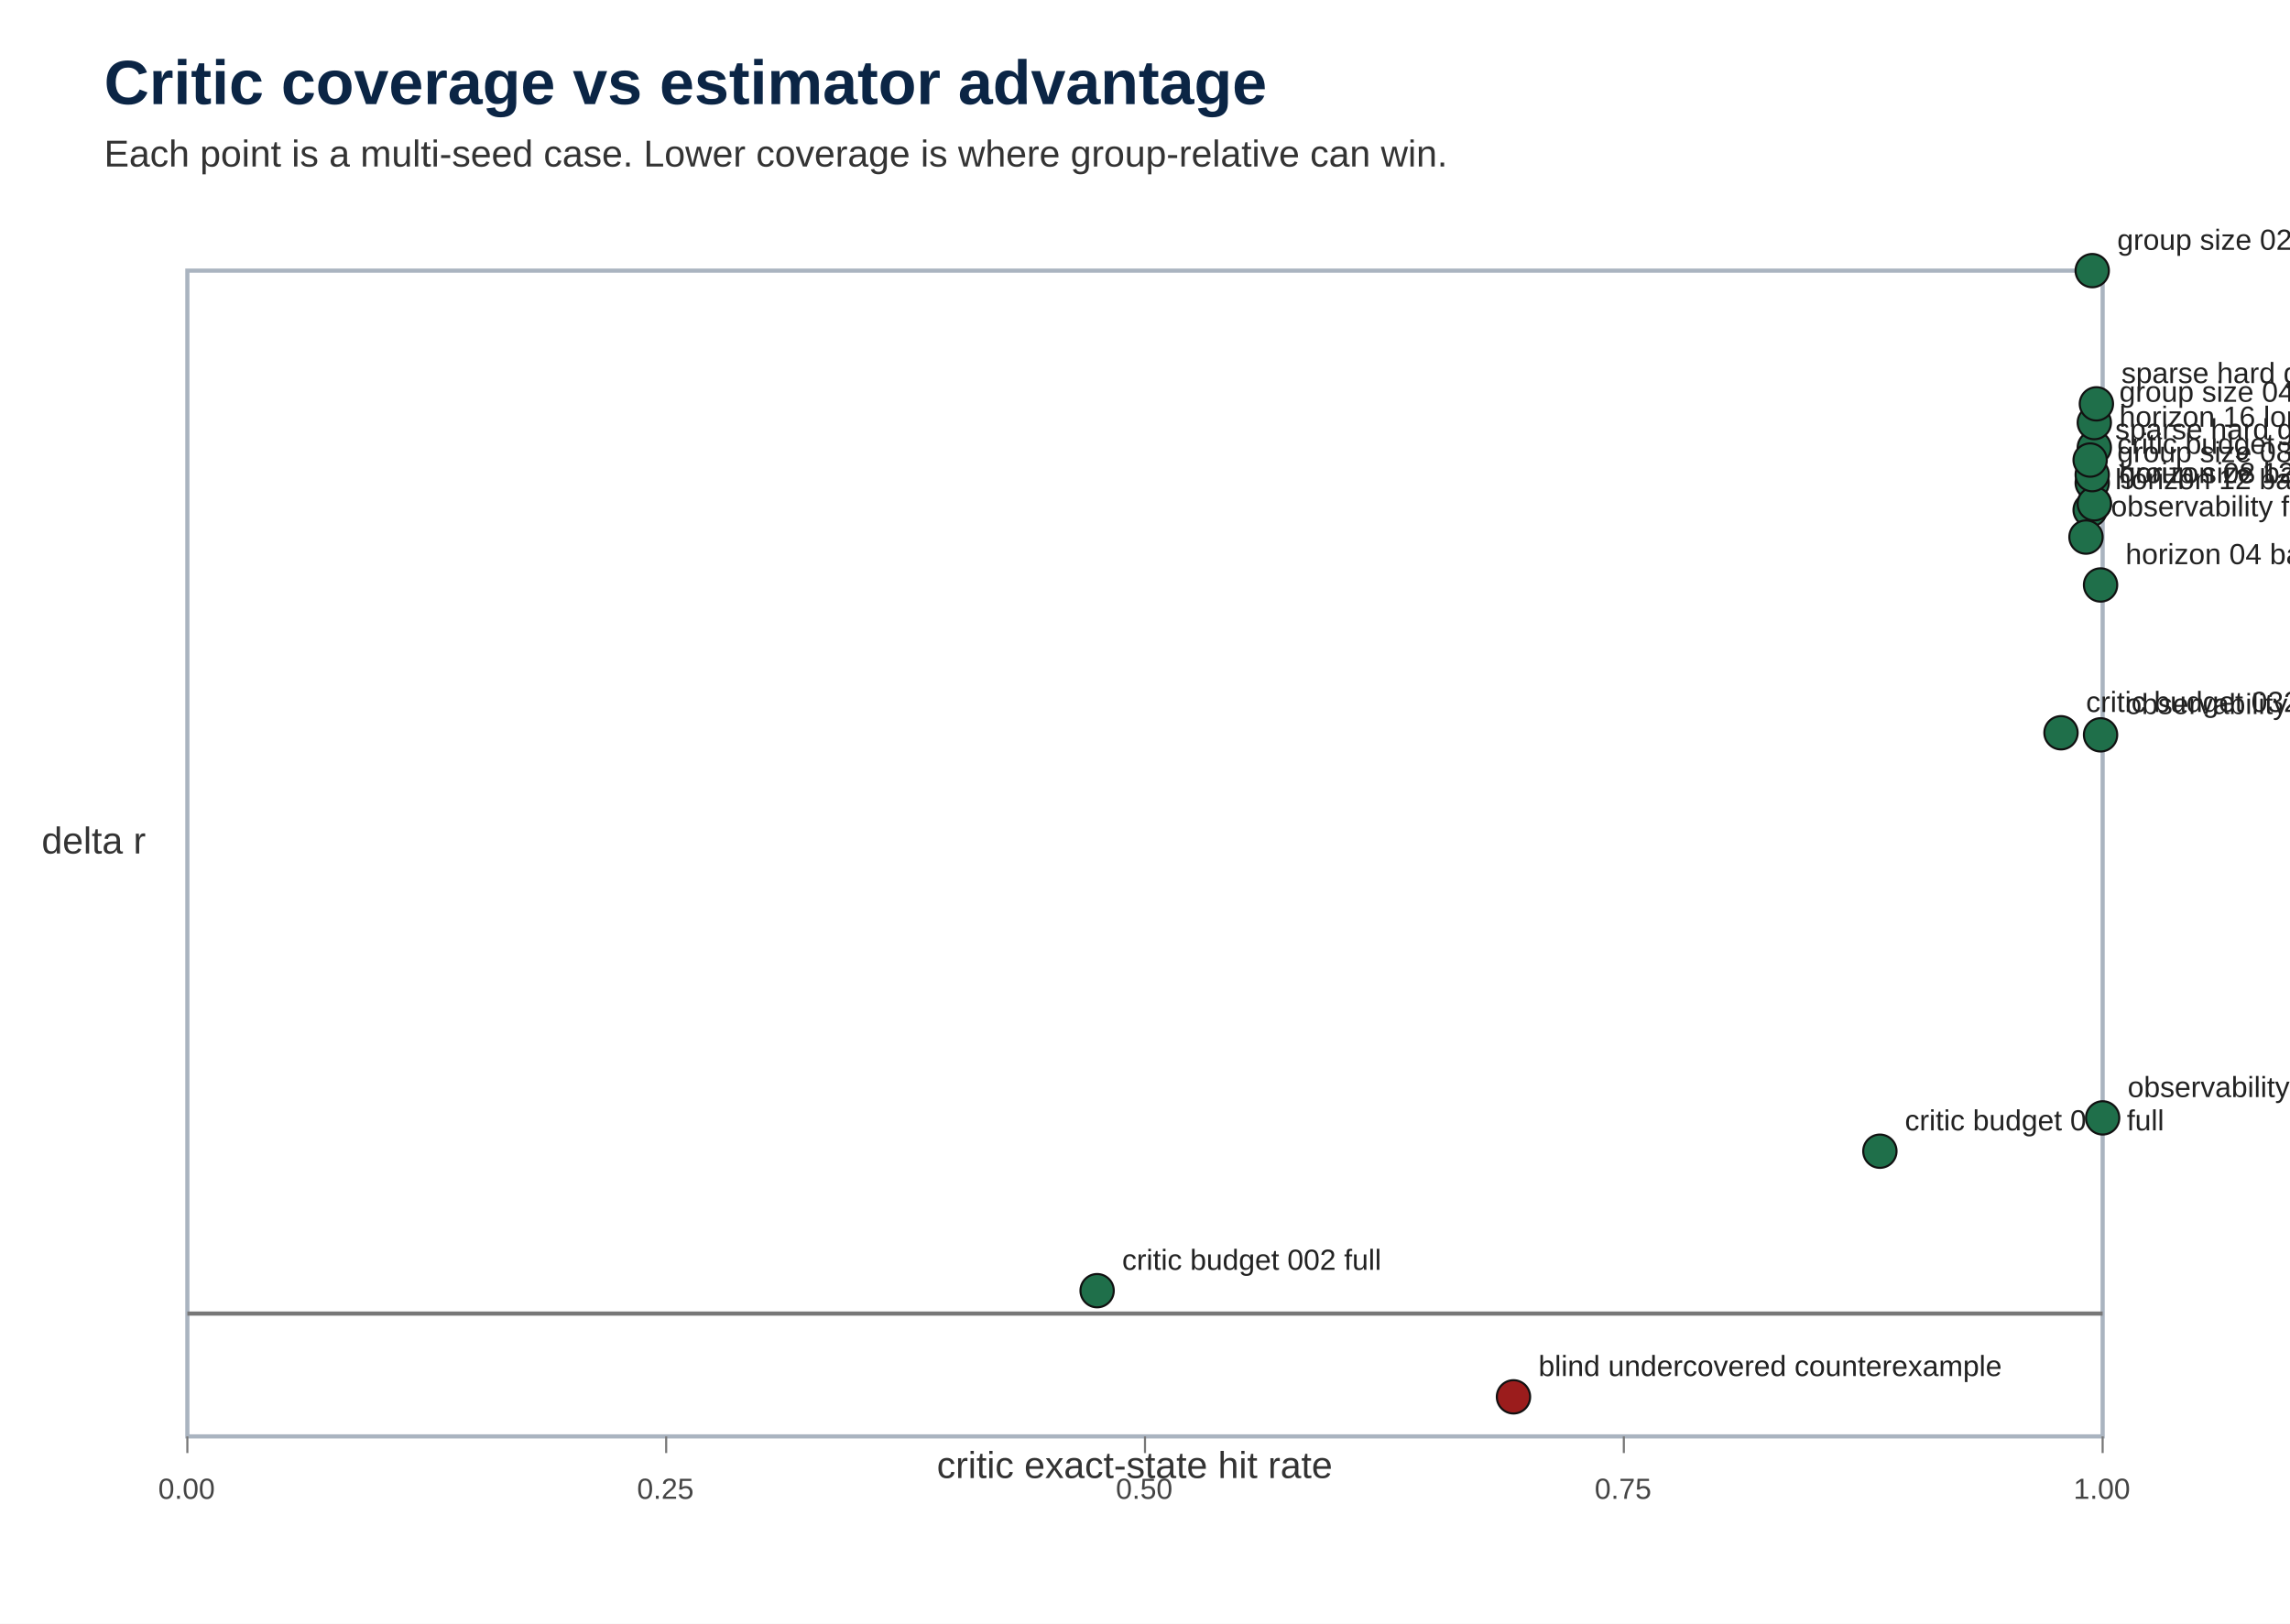
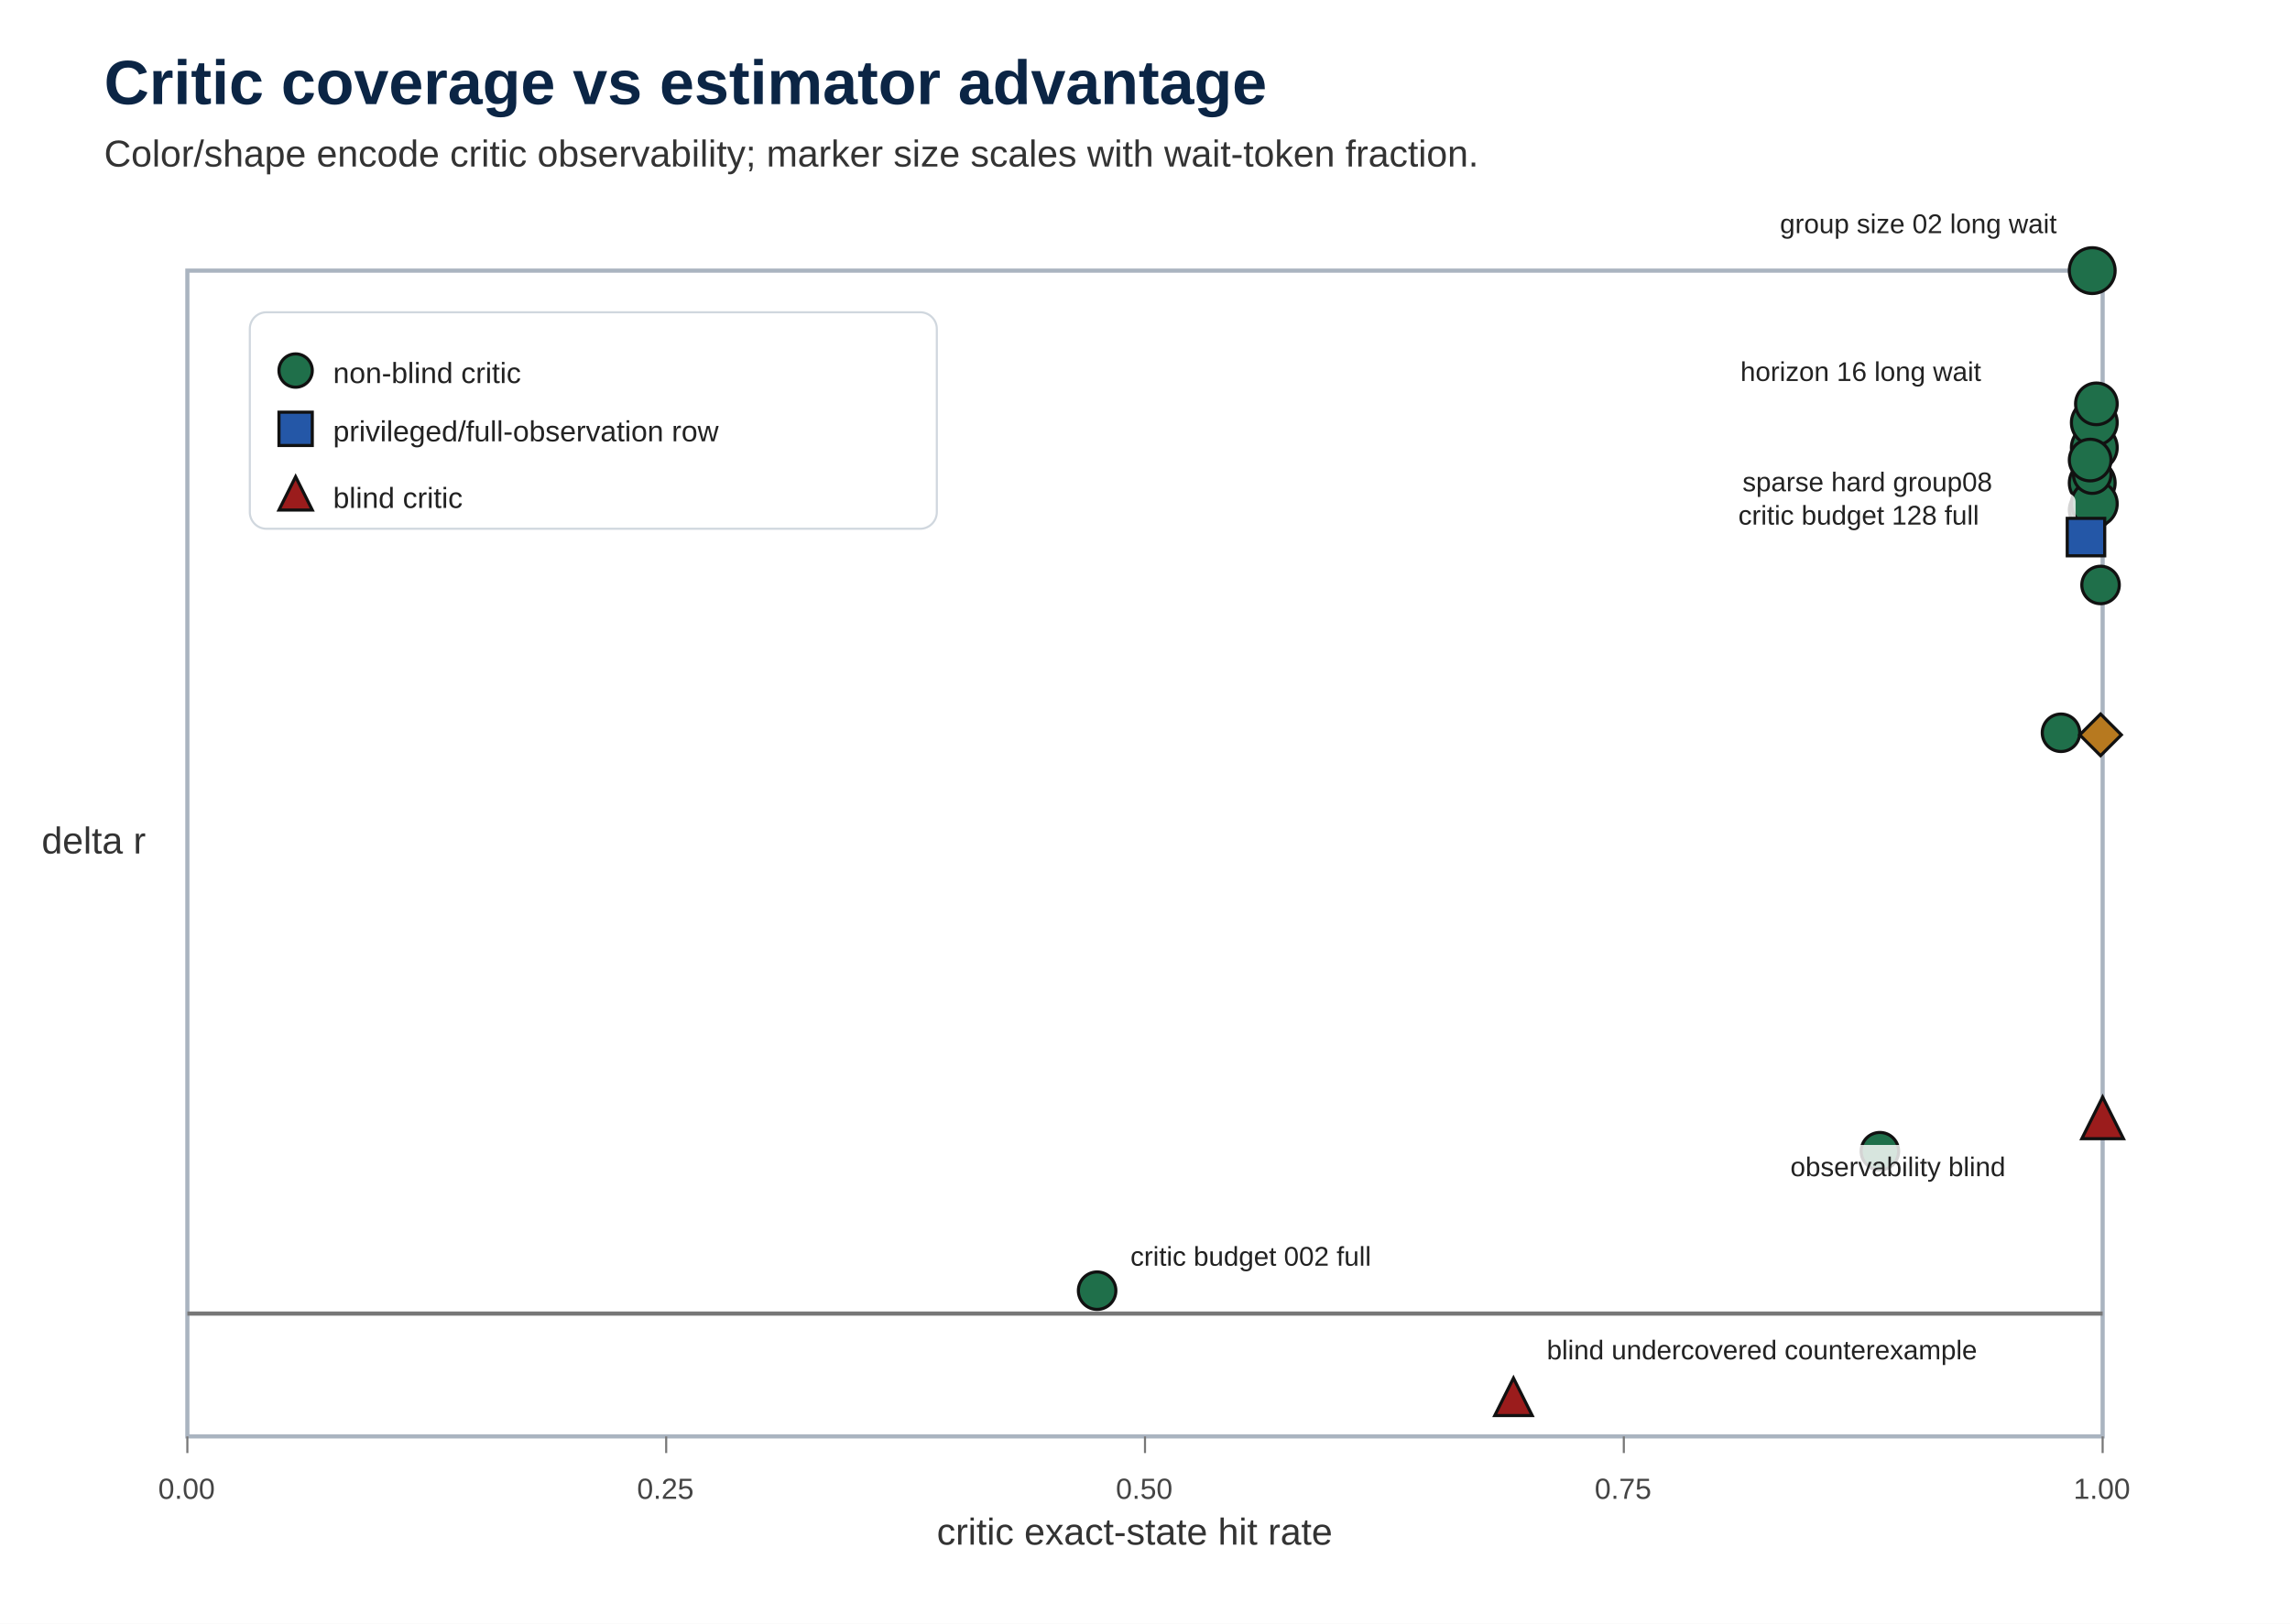
<svg xmlns="http://www.w3.org/2000/svg" width="1100" height="780" viewBox="0 0 1100 780">
  <rect width="100%" height="100%" fill="white" />
  <text x="50" y="50" font-family="Arial, sans-serif" font-size="30" font-weight="700" fill="#0B2545">Critic coverage vs estimator advantage</text>
-   <text x="50" y="80" font-family="Arial, sans-serif" font-size="18" fill="#333333">Each point is a multi-seed case. Lower coverage is where group-relative can win.</text>
+   <text x="50" y="80" font-family="Arial, sans-serif" font-size="18" fill="#333333">Color/shape encode critic observability; marker size scales with wait-token fraction.</text>
  <rect x="90" y="130" width="920" height="560" fill="white" stroke="#AAB4C0" stroke-width="2" />
  <line x1="90" y1="631" x2="1010" y2="631" stroke="#777777" stroke-width="2" />
-   <text x="450" y="710" font-family="Arial, sans-serif" font-size="18" fill="#333333">critic exact-state hit rate</text>
+   <text x="450" y="742" font-family="Arial, sans-serif" font-size="18" fill="#333333">critic exact-state hit rate</text>
  <text x="20" y="410" font-family="Arial, sans-serif" font-size="18" fill="#333333">delta r</text>
+   <rect x="120" y="150" width="330" height="104" rx="8" fill="#FFFFFF" stroke="#D0D7DE" />
+   <circle cx="142" cy="178" r="8" fill="#1F6F4A" stroke="#111111" stroke-width="1.5" />
+   <text x="160" y="184" font-family="Arial, sans-serif" font-size="14" fill="#222222">non-blind critic</text>
+   <rect x="134" y="198" width="16" height="16" fill="#2457A7" stroke="#111111" stroke-width="1.5" />
+   <text x="160" y="212" font-family="Arial, sans-serif" font-size="14" fill="#222222">privileged/full-observation row</text>
+   <polygon points="142,229 134,245 150,245" fill="#9B1C1C" stroke="#111111" stroke-width="1.5" />
+   <text x="160" y="244" font-family="Arial, sans-serif" font-size="14" fill="#222222">blind critic</text>
  <line x1="90" y1="690" x2="90" y2="698" stroke="#777777" />
  <text x="76" y="720" font-family="Arial, sans-serif" font-size="14" fill="#444444">0.00</text>
  <line x1="320" y1="690" x2="320" y2="698" stroke="#777777" />
  <text x="306" y="720" font-family="Arial, sans-serif" font-size="14" fill="#444444">0.25</text>
  <line x1="550" y1="690" x2="550" y2="698" stroke="#777777" />
  <text x="536" y="720" font-family="Arial, sans-serif" font-size="14" fill="#444444">0.50</text>
  <line x1="780" y1="690" x2="780" y2="698" stroke="#777777" />
  <text x="766" y="720" font-family="Arial, sans-serif" font-size="14" fill="#444444">0.75</text>
  <line x1="1010" y1="690" x2="1010" y2="698" stroke="#777777" />
  <text x="996" y="720" font-family="Arial, sans-serif" font-size="14" fill="#444444">1.00</text>
-   <circle cx="1009" cy="281" r="8" fill="#1F6F4A" stroke="#111111" />
-   <text x="1021" y="271" font-family="Arial, sans-serif" font-size="14" fill="#222222">horizon 04 baseline</text>
-   <circle cx="1006" cy="242" r="8" fill="#1F6F4A" stroke="#111111" />
-   <text x="1018" y="232" font-family="Arial, sans-serif" font-size="14" fill="#222222">horizon 08 baseline</text>
-   <circle cx="1004" cy="245" r="8" fill="#1F6F4A" stroke="#111111" />
-   <text x="1016" y="235" font-family="Arial, sans-serif" font-size="14" fill="#222222">horizon 12 baseline</text>
-   <circle cx="1006" cy="215" r="8" fill="#1F6F4A" stroke="#111111" />
-   <text x="1018" y="205" font-family="Arial, sans-serif" font-size="14" fill="#222222">horizon 16 long wait</text>
-   <circle cx="1005" cy="130" r="8" fill="#1F6F4A" stroke="#111111" />
-   <text x="1017" y="120" font-family="Arial, sans-serif" font-size="14" fill="#222222">group size 02 long wait</text>
-   <circle cx="1006" cy="203" r="8" fill="#1F6F4A" stroke="#111111" />
-   <text x="1018" y="193" font-family="Arial, sans-serif" font-size="14" fill="#222222">group size 04 long wait</text>
-   <circle cx="1005" cy="232" r="8" fill="#1F6F4A" stroke="#111111" />
-   <text x="1017" y="222" font-family="Arial, sans-serif" font-size="14" fill="#222222">group size 08 long wait</text>
-   <circle cx="1006" cy="242" r="8" fill="#1F6F4A" stroke="#111111" />
-   <text x="1018" y="232" font-family="Arial, sans-serif" font-size="14" fill="#222222">group size 12 long wait</text>
-   <circle cx="527" cy="620" r="8" fill="#1F6F4A" stroke="#111111" />
-   <text x="539" y="610" font-family="Arial, sans-serif" font-size="14" fill="#222222">critic budget 002 full</text>
-   <circle cx="903" cy="553" r="8" fill="#1F6F4A" stroke="#111111" />
-   <text x="915" y="543" font-family="Arial, sans-serif" font-size="14" fill="#222222">critic budget 008 full</text>
-   <circle cx="990" cy="352" r="8" fill="#1F6F4A" stroke="#111111" />
-   <text x="1002" y="342" font-family="Arial, sans-serif" font-size="14" fill="#222222">critic budget 032 full</text>
-   <circle cx="1005" cy="228" r="8" fill="#1F6F4A" stroke="#111111" />
-   <text x="1017" y="218" font-family="Arial, sans-serif" font-size="14" fill="#222222">critic budget 128 full</text>
-   <circle cx="1002" cy="258" r="8" fill="#1F6F4A" stroke="#111111" />
-   <text x="1014" y="248" font-family="Arial, sans-serif" font-size="14" fill="#222222">observability full</text>
-   <circle cx="1009" cy="353" r="8" fill="#1F6F4A" stroke="#111111" />
-   <text x="1021" y="343" font-family="Arial, sans-serif" font-size="14" fill="#222222">observability coarse</text>
-   <circle cx="1010" cy="537" r="8" fill="#1F6F4A" stroke="#111111" />
-   <text x="1022" y="527" font-family="Arial, sans-serif" font-size="14" fill="#222222">observability blind</text>
-   <circle cx="727" cy="671" r="8" fill="#9B1C1C" stroke="#111111" />
-   <text x="739" y="661" font-family="Arial, sans-serif" font-size="14" fill="#222222">blind undercovered counterexample</text>
-   <circle cx="1004" cy="221" r="8" fill="#1F6F4A" stroke="#111111" />
-   <text x="1016" y="211" font-family="Arial, sans-serif" font-size="14" fill="#222222">sparse hard group04</text>
-   <circle cx="1007" cy="194" r="8" fill="#1F6F4A" stroke="#111111" />
-   <text x="1019" y="184" font-family="Arial, sans-serif" font-size="14" fill="#222222">sparse hard group08</text>
+   <circle cx="1009" cy="281" r="9" fill="#1F6F4A" stroke="#111111" stroke-width="1.5" />
+   <circle cx="1006" cy="242" r="9" fill="#1F6F4A" stroke="#111111" stroke-width="1.5" />
+   <circle cx="1004" cy="245" r="10" fill="#1F6F4A" stroke="#111111" stroke-width="1.5" />
+   <circle cx="1006" cy="215" r="11" fill="#1F6F4A" stroke="#111111" stroke-width="1.5" />
+   <rect x="832" y="168" width="152" height="20" rx="4" fill="white" opacity="0.82" />
+   <text x="836" y="183" font-family="Arial, sans-serif" font-size="13" fill="#222222">horizon 16 long wait</text>
+   <circle cx="1005" cy="130" r="11" fill="#1F6F4A" stroke="#111111" stroke-width="1.5" />
+   <rect x="851" y="97" width="173" height="20" rx="4" fill="white" opacity="0.82" />
+   <text x="855" y="112" font-family="Arial, sans-serif" font-size="13" fill="#222222">group size 02 long wait</text>
+   <circle cx="1006" cy="203" r="11" fill="#1F6F4A" stroke="#111111" stroke-width="1.5" />
+   <circle cx="1005" cy="232" r="11" fill="#1F6F4A" stroke="#111111" stroke-width="1.5" />
+   <circle cx="1006" cy="242" r="11" fill="#1F6F4A" stroke="#111111" stroke-width="1.5" />
+   <circle cx="527" cy="620" r="9" fill="#1F6F4A" stroke="#111111" stroke-width="1.5" />
+   <rect x="539" y="593" width="166" height="20" rx="4" fill="white" opacity="0.82" />
+   <text x="543" y="608" font-family="Arial, sans-serif" font-size="13" fill="#222222">critic budget 002 full</text>
+   <circle cx="903" cy="553" r="9" fill="#1F6F4A" stroke="#111111" stroke-width="1.5" />
+   <circle cx="990" cy="352" r="9" fill="#1F6F4A" stroke="#111111" stroke-width="1.5" />
+   <circle cx="1005" cy="228" r="9" fill="#1F6F4A" stroke="#111111" stroke-width="1.5" />
+   <rect x="831" y="237" width="166" height="20" rx="4" fill="white" opacity="0.82" />
+   <text x="835" y="252" font-family="Arial, sans-serif" font-size="13" fill="#222222">critic budget 128 full</text>
+   <rect x="993" y="249" width="18" height="18" fill="#2457A7" stroke="#111111" stroke-width="1.5" />
+   <polygon points="1009,343 999,353 1009,363 1019,353" fill="#B7791F" stroke="#111111" stroke-width="1.5" />
+   <polygon points="1010,527 1000,547 1020,547" fill="#9B1C1C" stroke="#111111" stroke-width="1.5" />
+   <rect x="856" y="550" width="145" height="20" rx="4" fill="white" opacity="0.82" />
+   <text x="860" y="565" font-family="Arial, sans-serif" font-size="13" fill="#222222">observability blind</text>
+   <polygon points="727,662 718,680 736,680" fill="#9B1C1C" stroke="#111111" stroke-width="1.5" />
+   <rect x="739" y="638" width="240" height="20" rx="4" fill="white" opacity="0.82" />
+   <text x="743" y="653" font-family="Arial, sans-serif" font-size="13" fill="#222222">blind undercovered counterexample</text>
+   <circle cx="1004" cy="221" r="10" fill="#1F6F4A" stroke="#111111" stroke-width="1.5" />
+   <circle cx="1007" cy="194" r="10" fill="#1F6F4A" stroke="#111111" stroke-width="1.5" />
+   <rect x="833" y="221" width="145" height="20" rx="4" fill="white" opacity="0.82" />
+   <text x="837" y="236" font-family="Arial, sans-serif" font-size="13" fill="#222222">sparse hard group08</text>
</svg>
